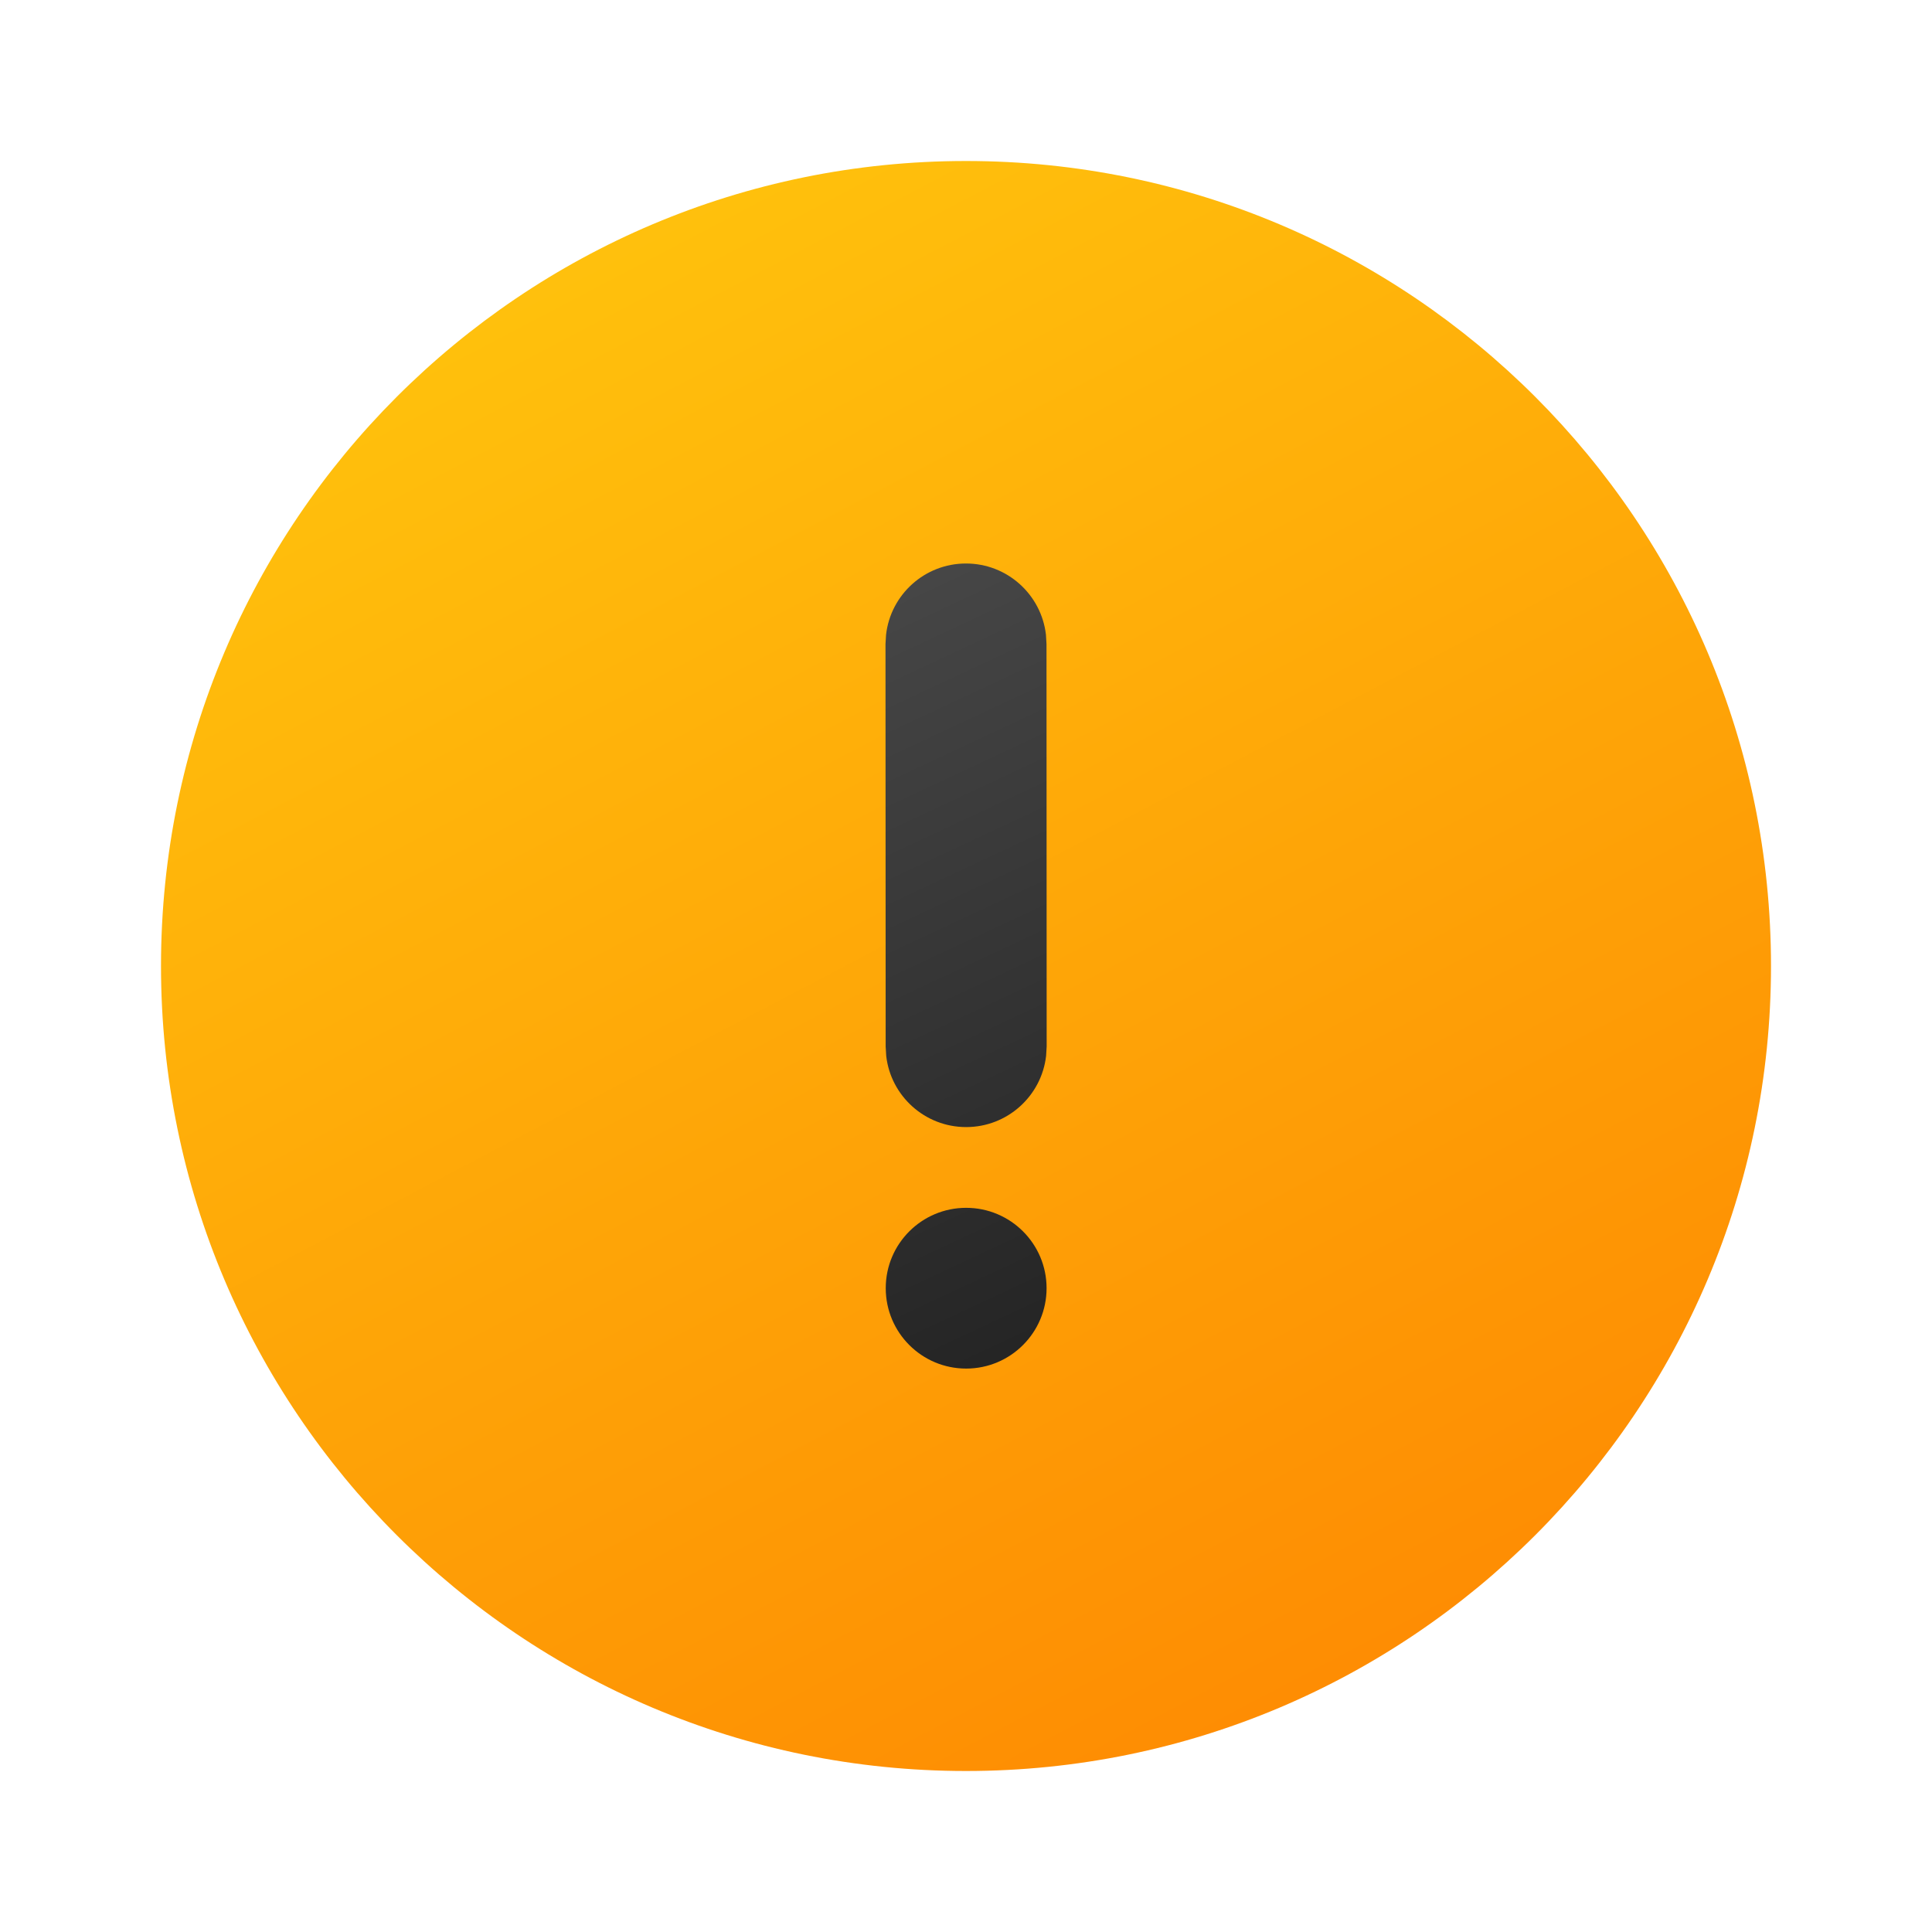
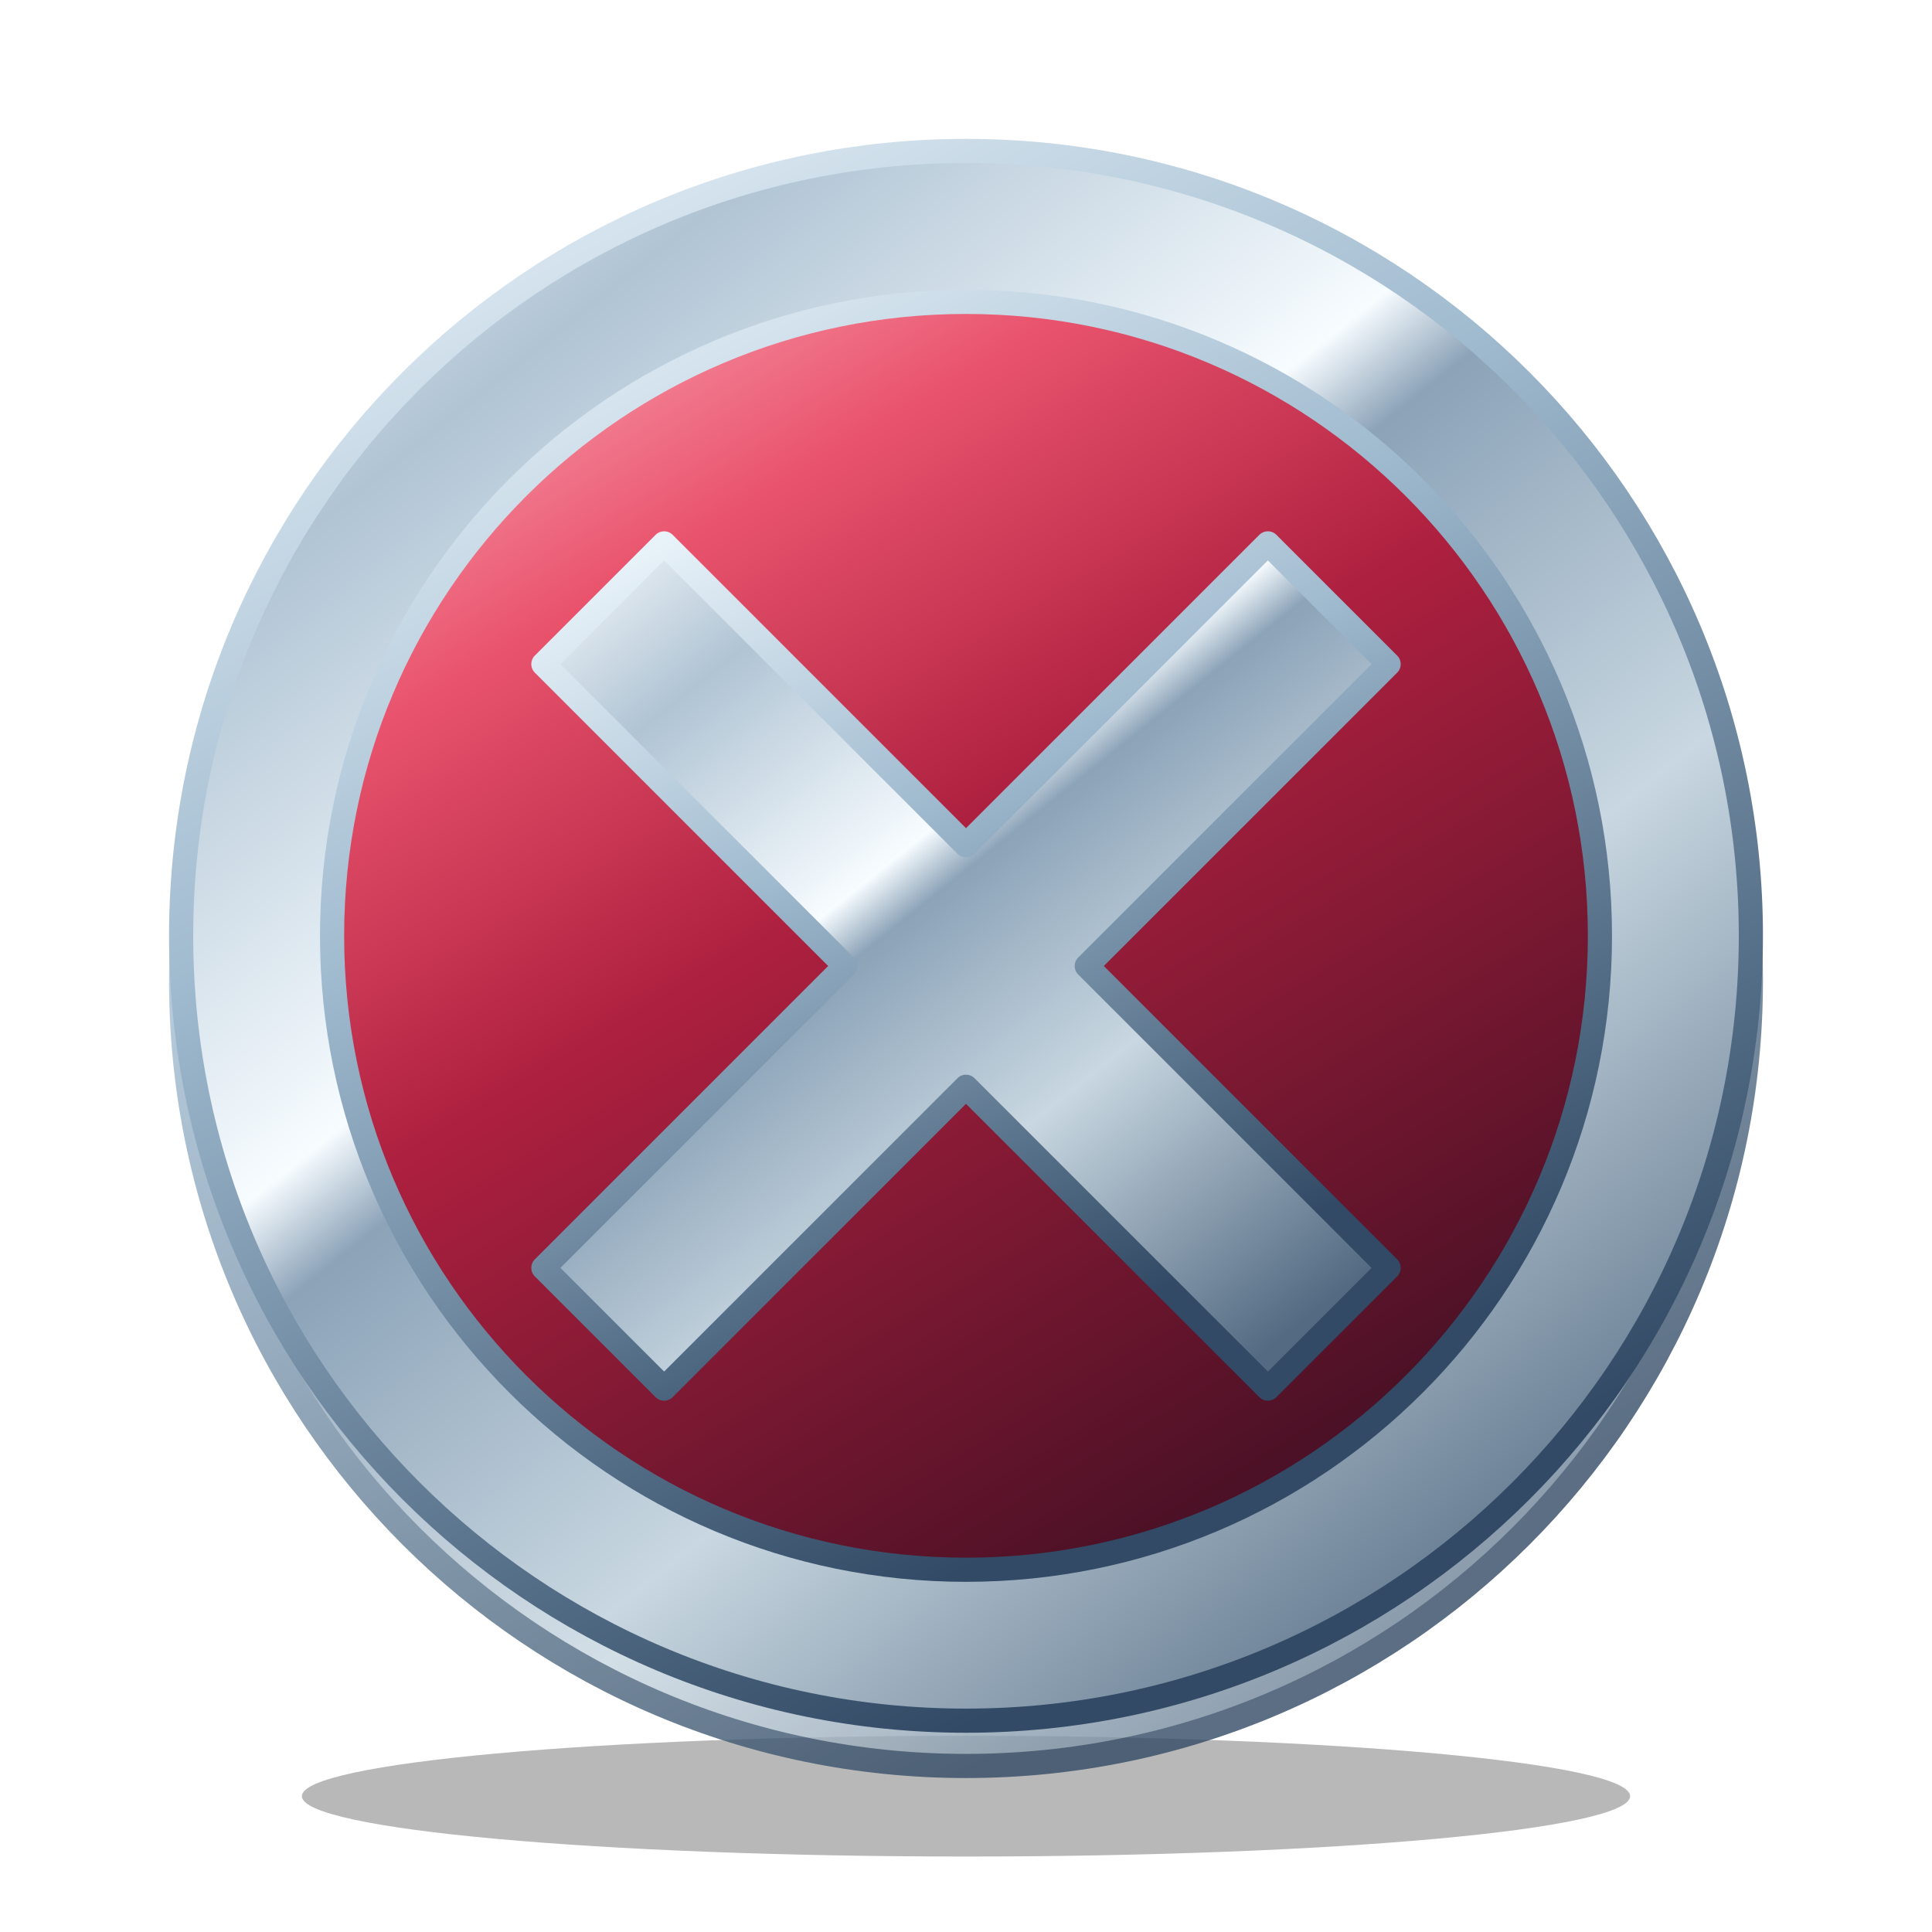
- <svg xmlns="http://www.w3.org/2000/svg" width="24" height="24" viewBox="0 0 24 24" fill="none">
-   <path d="M12 2C17.523 2 22 6.478 22 12C22 17.522 17.523 22 12 22C6.477 22 2 17.522 2 12C2 6.478 6.477 2 12 2Z" fill="url(#paint0_linear_378174_8861)" />
-   <path d="M12.002 15.004C11.45 15.004 11.003 15.451 11.003 16.002C11.003 16.554 11.45 17.001 12.002 17.001C12.553 17.001 13.001 16.554 13.001 16.002C13.001 15.451 12.553 15.004 12.002 15.004ZM12 7C11.487 7 11.064 7.386 11.007 7.884L11 8L11.002 13.001L11.009 13.118C11.066 13.615 11.489 14.001 12.002 14.001C12.515 14.001 12.938 13.614 12.995 13.117L13.002 13.001L13 8L12.993 7.883C12.935 7.386 12.512 7 12 7Z" fill="url(#paint1_linear_378174_8861)" />
+ <svg xmlns="http://www.w3.org/2000/svg" width="64" height="64" viewBox="0 0 64 64">
  <defs>
-     <linearGradient id="paint0_linear_378174_8861" x1="5.125" y1="-1.125" x2="18.25" y2="23.875" gradientUnits="userSpaceOnUse">
-       <stop stop-color="#FFCD0F" />
-       <stop offset="1" stop-color="#FE8401" />
+     <linearGradient id="silver" x1="0" y1="0" x2=".8" y2="1">
+       <stop stop-color="#FCFEFF" />
+       <stop offset=".19" stop-color="#B0C4D4" />
+       <stop offset=".43" stop-color="#F7FCFF" />
+       <stop offset=".48" stop-color="#8CA3B8" />
+       <stop offset=".7" stop-color="#C8D7E1" />
+       <stop offset="1" stop-color="#536A82" />
    </linearGradient>
-     <linearGradient id="paint1_linear_378174_8861" x1="9.332" y1="7" x2="14.134" y2="17.252" gradientUnits="userSpaceOnUse">
-       <stop stop-color="#4A4A4A" />
-       <stop offset="1" stop-color="#212121" />
+     <linearGradient id="edge" x2=".5" y2="1">
+       <stop stop-color="#F2FAFF" />
+       <stop offset=".44" stop-color="#9DB8CD" />
+       <stop offset="1" stop-color="#324A65" />
+     </linearGradient>
+     <linearGradient id="blue" x1=".1" y1="0" x2=".8" y2="1">
+       <stop stop-color="#AAB8FF" />
+       <stop offset=".26" stop-color="#657EE6" />
+       <stop offset=".5" stop-color="#344DAD" />
+       <stop offset=".55" stop-color="#203578" />
+       <stop offset="1" stop-color="#101D43" />
+     </linearGradient>
+     <linearGradient id="red" x2=".6" y2="1">
+       <stop stop-color="#FFB9C3" />
+       <stop offset=".26" stop-color="#E9536D" />
+       <stop offset=".52" stop-color="#AE203F" />
+       <stop offset="1" stop-color="#4C1126" />
+     </linearGradient>
+     <linearGradient id="glass" x2="1" y2="1">
+       <stop stop-color="#244C69" />
+       <stop offset=".45" stop-color="#0D2239" />
+       <stop offset=".5" stop-color="#071424" />
+       <stop offset="1" stop-color="#132F48" />
+     </linearGradient>
+     <linearGradient id="green" x2=".5" y2="1">
+       <stop stop-color="#AEEDD9" />
+       <stop offset=".5" stop-color="#399E85" />
+       <stop offset="1" stop-color="#123E38" />
+     </linearGradient>
+     <linearGradient id="amber" x2=".5" y2="1">
+       <stop stop-color="#FFF3C7" />
+       <stop offset=".4" stop-color="#D7A34A" />
+       <stop offset="1" stop-color="#75511D" />
    </linearGradient>
  </defs>
+   <ellipse cx="32" cy="59.5" rx="22" ry="2" fill="#000" opacity=".28" />
+   <g transform="translate(0 1.5)" opacity=".8">
+     <circle cx="32" cy="31" r="26" fill="url(#silver)" stroke="url(#edge)" stroke-width="0.8" />
+     <circle cx="32" cy="31" r="21" fill="url(#red)" stroke="url(#edge)" stroke-width="0.8" />
+     <path d="M22 18L32 28 42 18 46 22 36 32 46 42 42 46 32 36 22 46 18 42 28 32 18 22Z" fill="url(#silver)" stroke="url(#edge)" stroke-width="0.8" stroke-linejoin="round" />
+   </g>
+   <g>
+     <circle cx="32" cy="31" r="26" fill="url(#silver)" stroke="url(#edge)" stroke-width="0.8" />
+     <circle cx="32" cy="31" r="21" fill="url(#red)" stroke="url(#edge)" stroke-width="0.8" />
+     <path d="M22 18L32 28 42 18 46 22 36 32 46 42 42 46 32 36 22 46 18 42 28 32 18 22Z" fill="url(#silver)" stroke="url(#edge)" stroke-width="0.8" stroke-linejoin="round" />
+   </g>
</svg>
